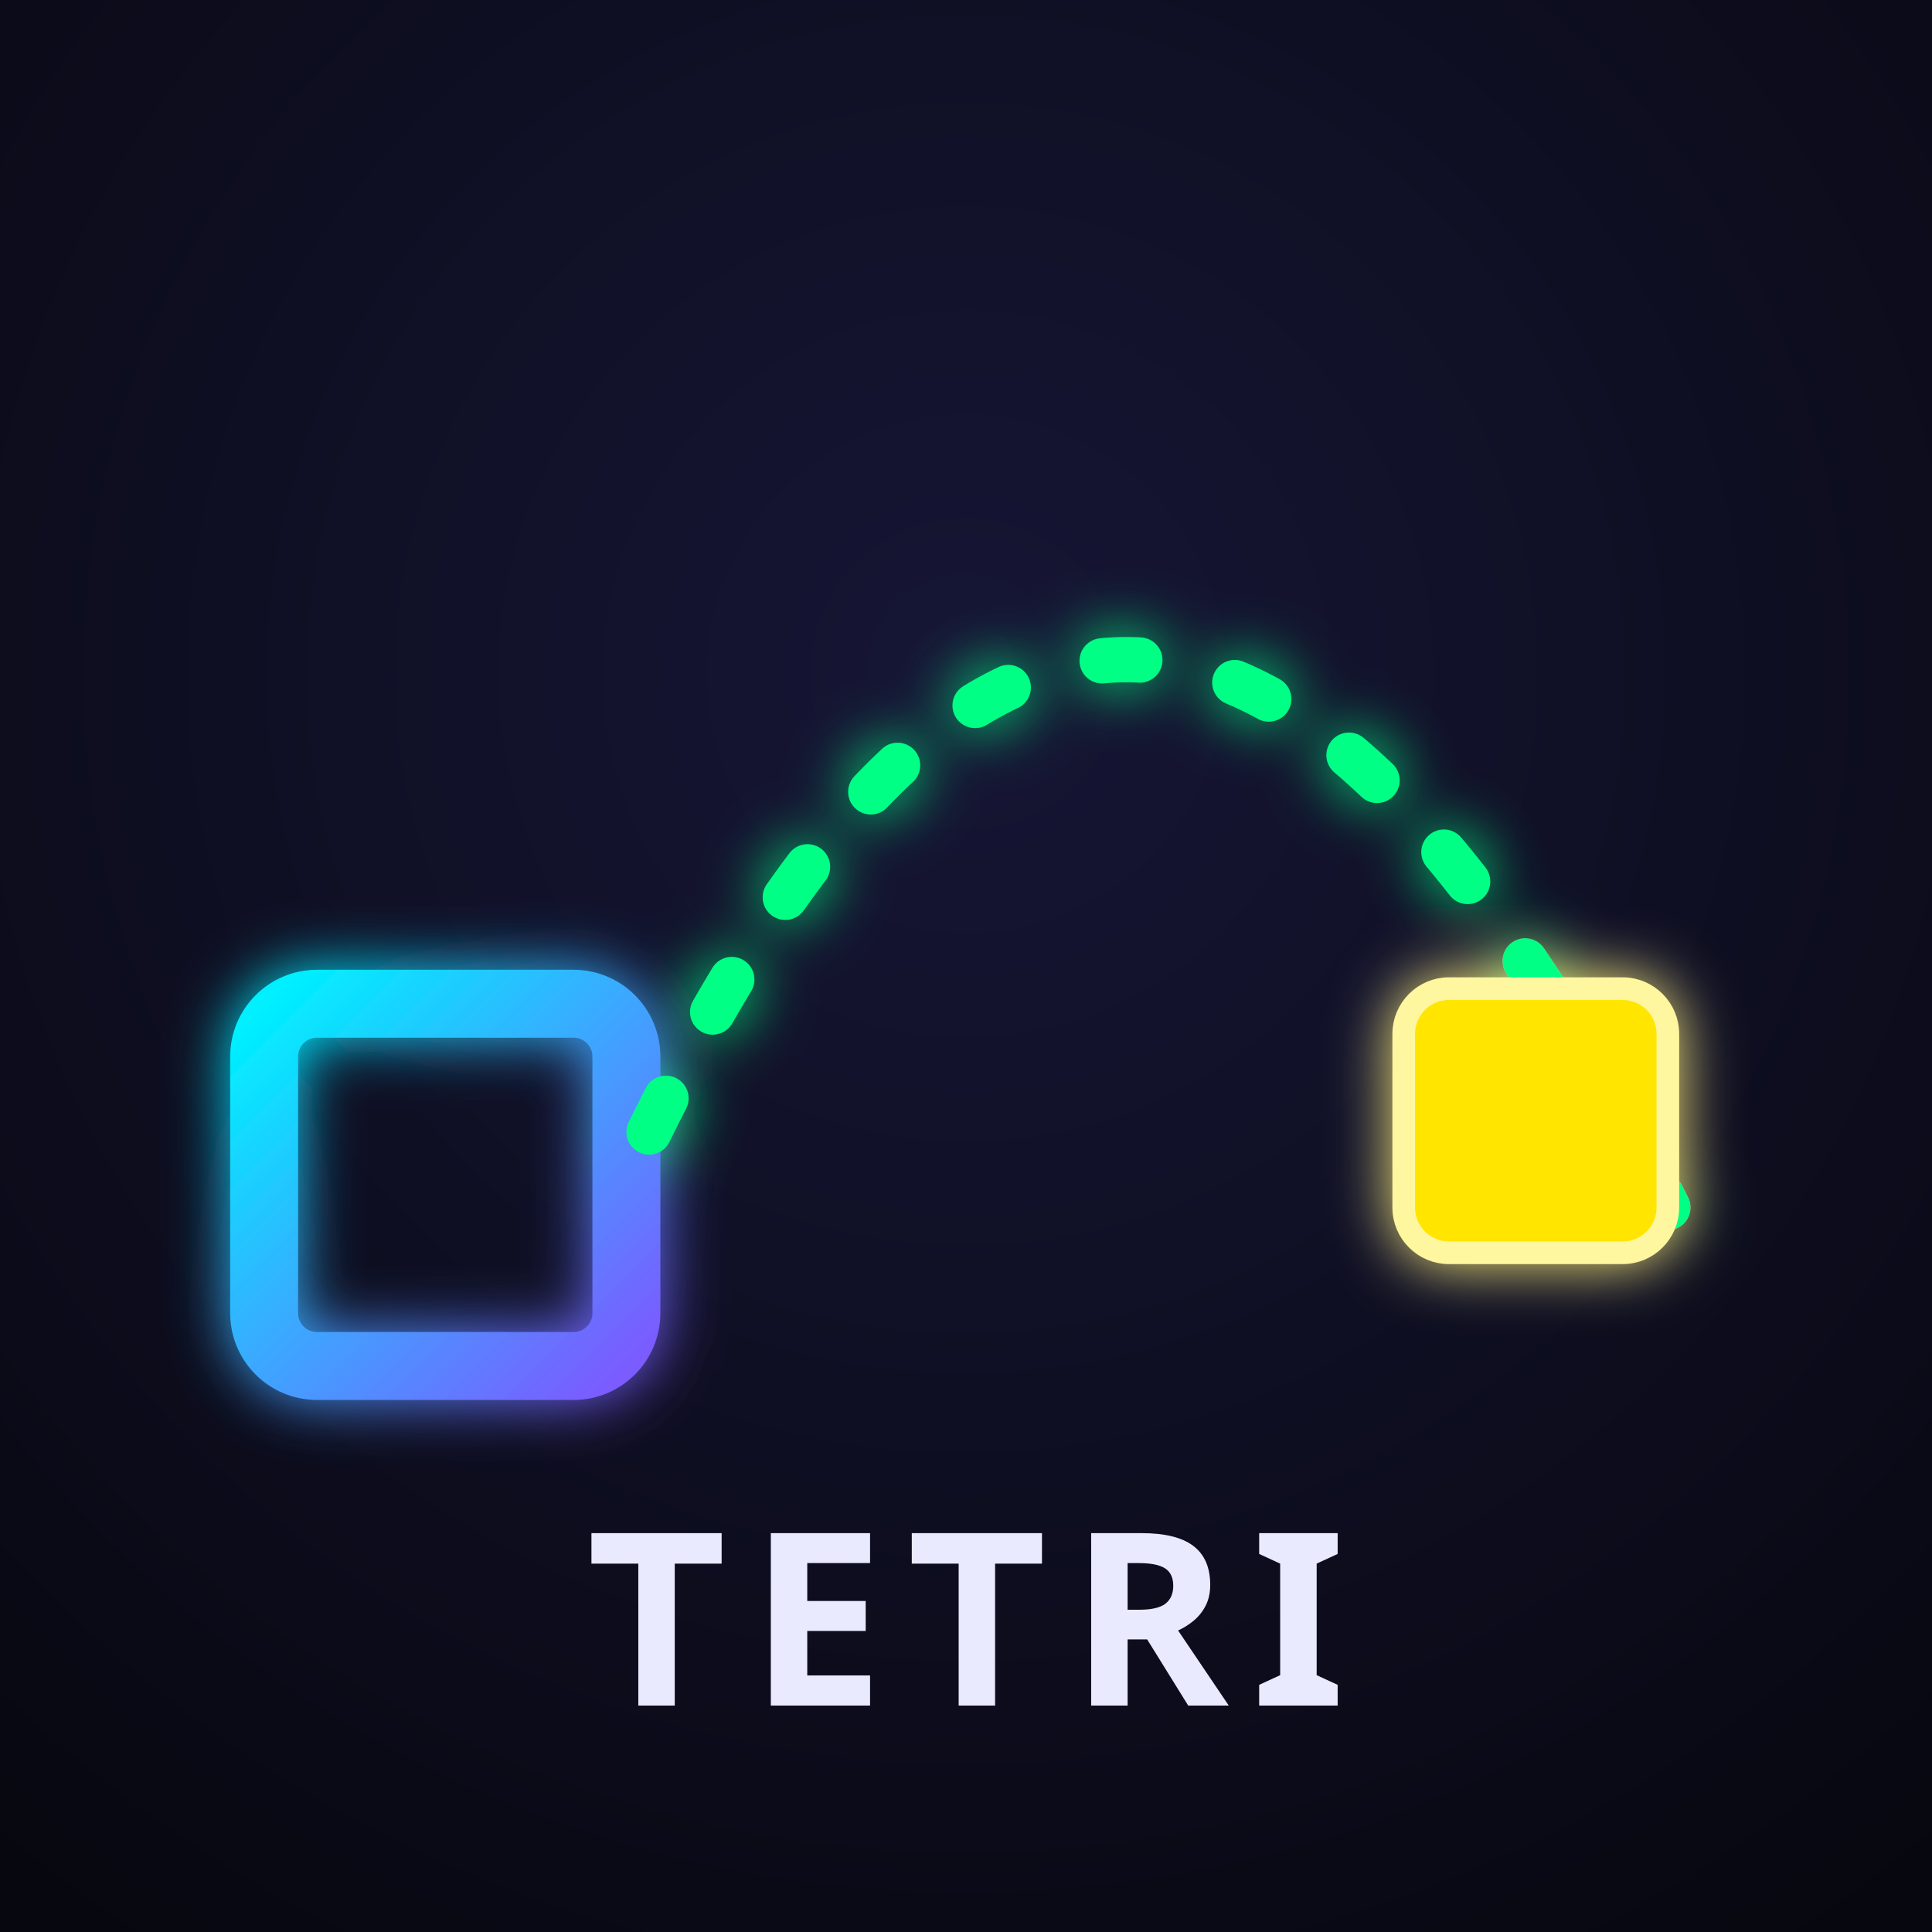
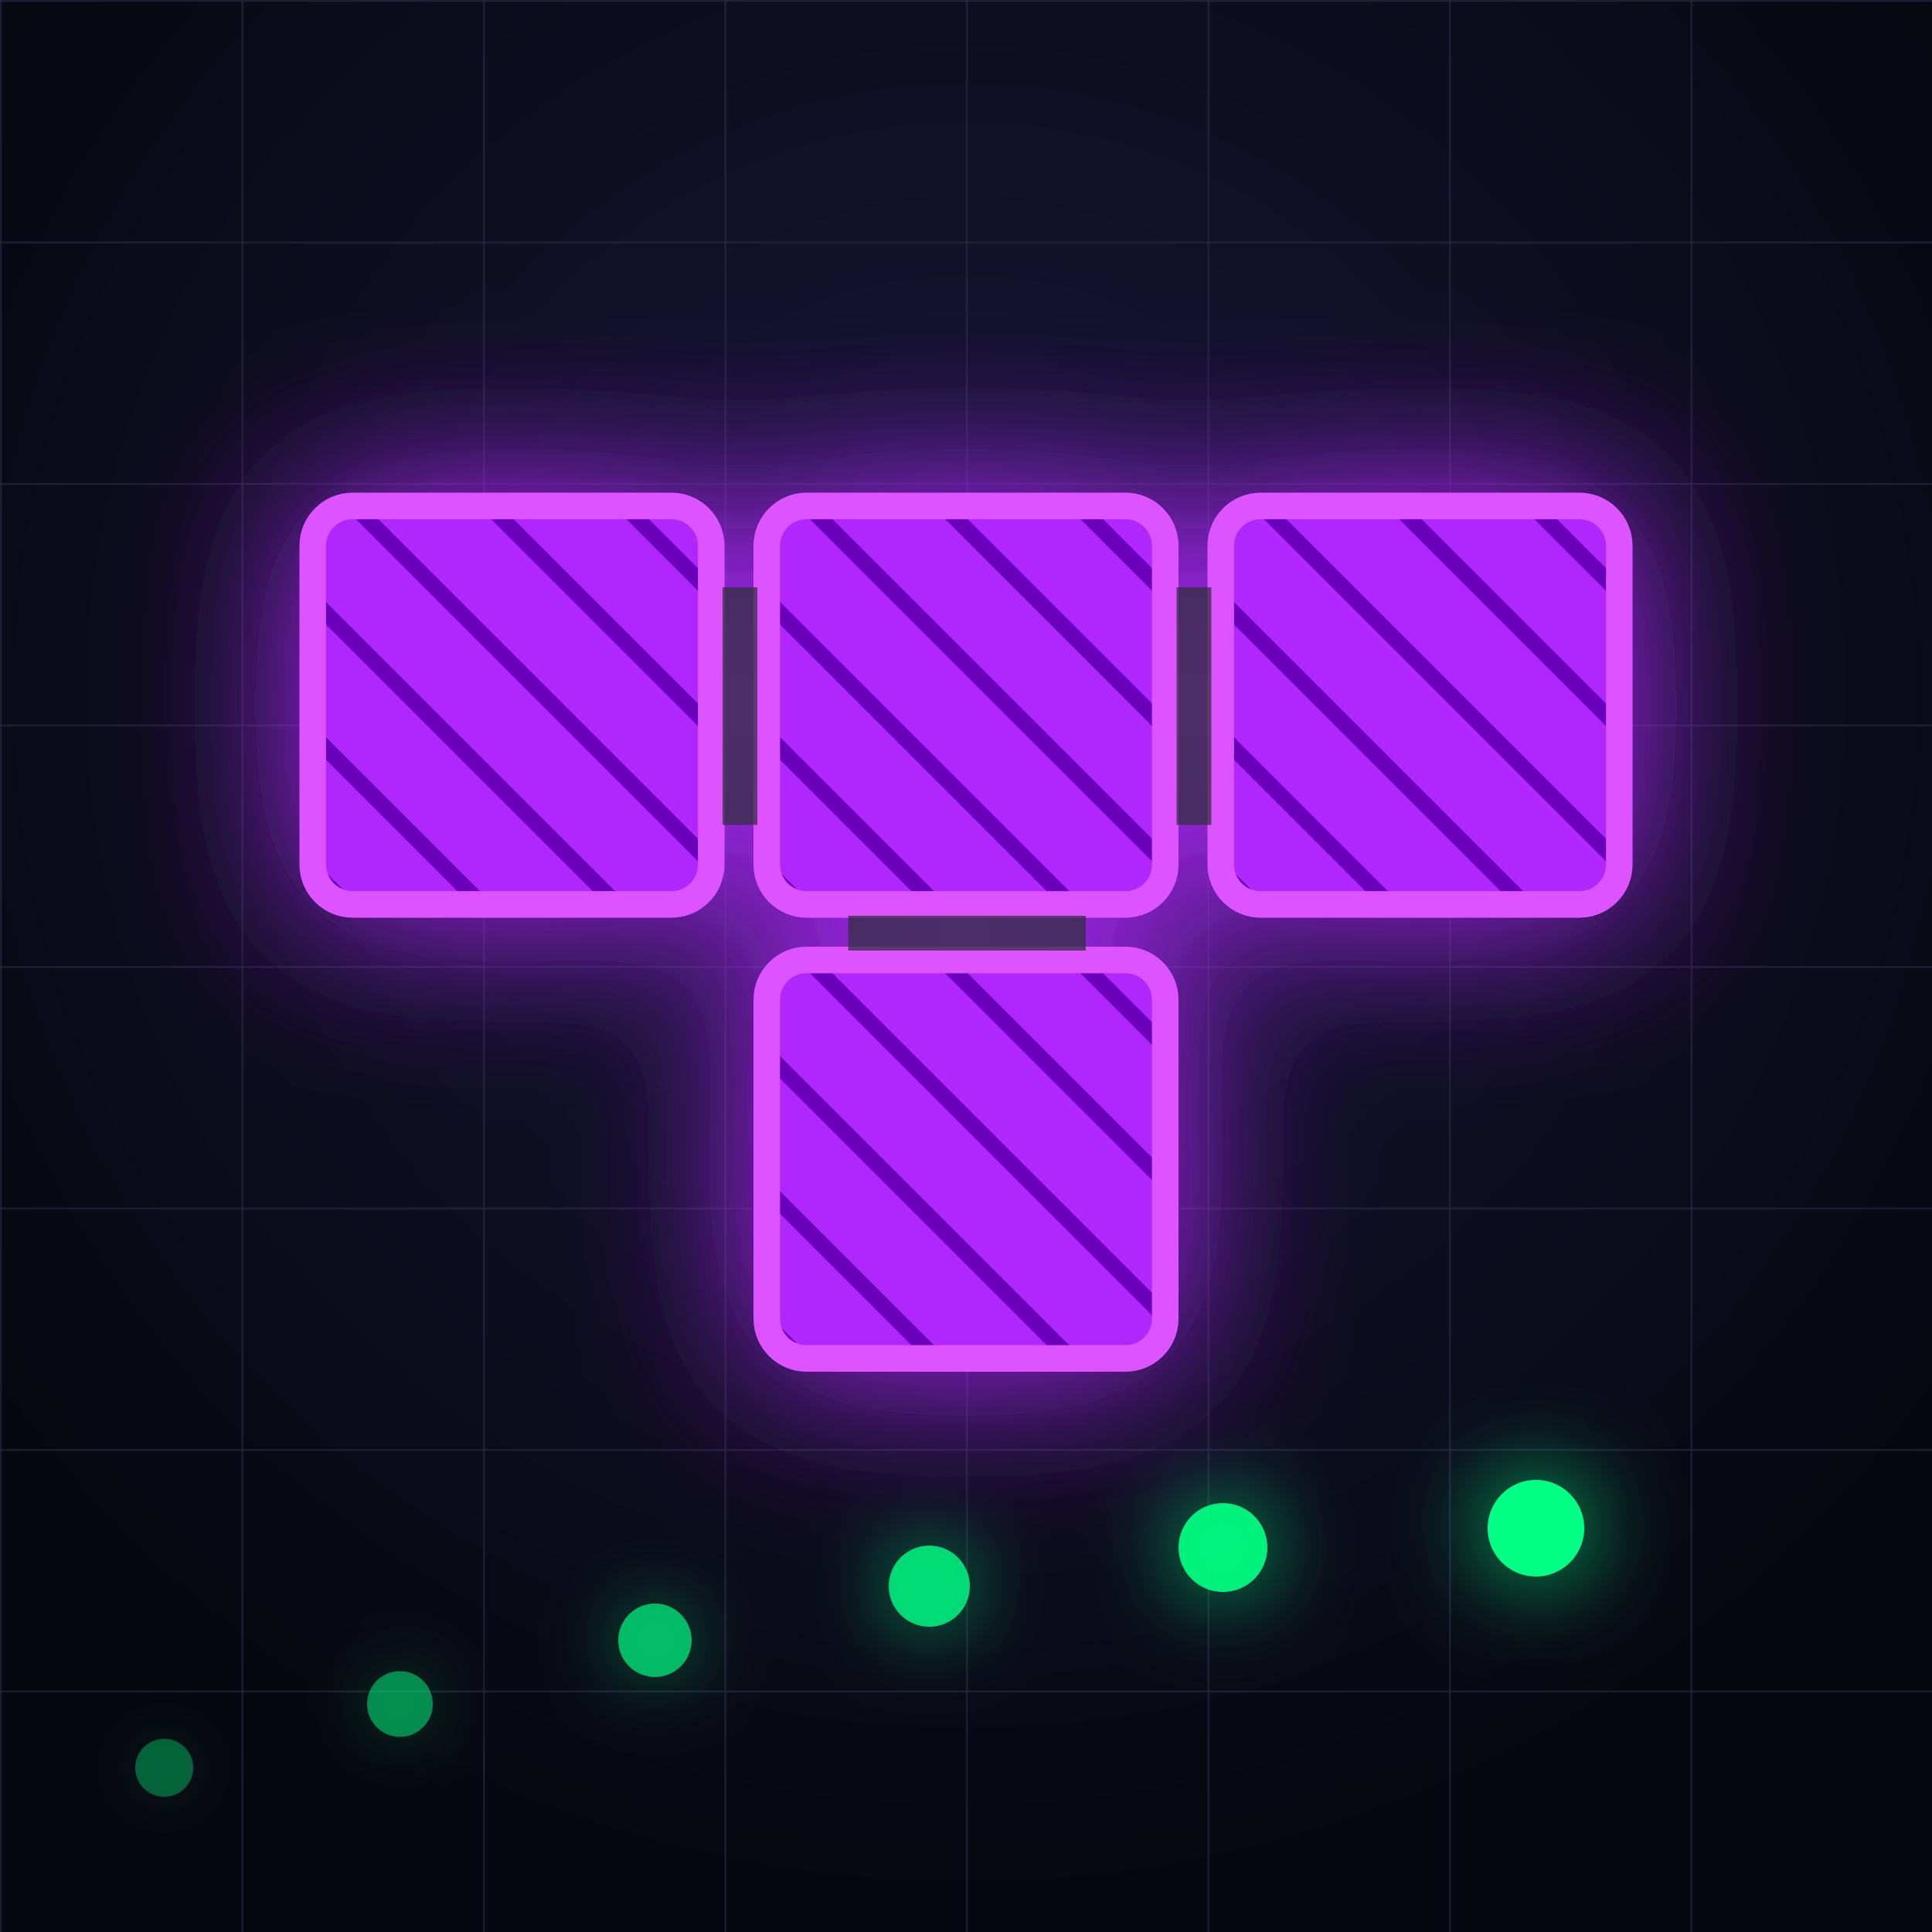
<svg xmlns="http://www.w3.org/2000/svg" viewBox="0 0 512 512" width="512" height="512">
  <defs>
-     <linearGradient id="g" x1="0" y1="0" x2="1" y2="1">
-       <stop offset="0" stop-color="#00f0ff" />
-       <stop offset="1" stop-color="#7a5cff" />
-     </linearGradient>
-     <radialGradient id="bg" cx="50%" cy="35%" r="80%">
-       <stop offset="0" stop-color="#161636" />
-       <stop offset="1" stop-color="#07070f" />
+     <radialGradient id="bg" cx="256" cy="184.32" r="415.825" gradientUnits="userSpaceOnUse">
+       <stop offset="0" stop-color="#17173a" />
+       <stop offset="0.78" stop-color="#07070f" />
    </radialGradient>
-     <filter id="glow" x="-30%" y="-30%" width="160%" height="160%">
-       <feGaussianBlur stdDeviation="8" result="b" />
-       <feMerge>
-         <feMergeNode in="b" />
-         <feMergeNode in="SourceGraphic" />
-       </feMerge>
+     <pattern id="grid" width="64" height="64" patternUnits="userSpaceOnUse">
+       <rect width="64" height="0.5" fill="#2e2e4a" fill-opacity="0.55" />
+       <rect width="0.5" height="64" fill="#2e2e4a" fill-opacity="0.55" />
+     </pattern>
+     <pattern id="hatch" width="25.344" height="25.344" patternUnits="userSpaceOnUse" patternTransform="rotate(45) translate(0 15.5)">
+       <rect width="25.344" height="25.344" fill="#b026ff" />
+       <rect width="25.344" height="4.224" fill="#6a00b9" />
+     </pattern>
+     <filter id="tileGlow" x="-70%" y="-70%" width="240%" height="240%">
+       <feDropShadow dx="0" dy="0" stdDeviation="22.528" flood-color="#b026ff" flood-opacity="1" />
+     </filter>
+     <filter id="dg0" x="-200%" y="-200%" width="500%" height="500%">
+       <feDropShadow dx="0" dy="0" stdDeviation="7.68" flood-color="#00ff85" flood-opacity="0.32" />
+     </filter>
+     <filter id="dg1" x="-200%" y="-200%" width="500%" height="500%">
+       <feDropShadow dx="0" dy="0" stdDeviation="8.704" flood-color="#00ff85" flood-opacity="0.45" />
+     </filter>
+     <filter id="dg2" x="-200%" y="-200%" width="500%" height="500%">
+       <feDropShadow dx="0" dy="0" stdDeviation="9.728" flood-color="#00ff85" flood-opacity="0.61" />
+     </filter>
+     <filter id="dg3" x="-200%" y="-200%" width="500%" height="500%">
+       <feDropShadow dx="0" dy="0" stdDeviation="10.752" flood-color="#00ff85" flood-opacity="0.74" />
+     </filter>
+     <filter id="dg4" x="-200%" y="-200%" width="500%" height="500%">
+       <feDropShadow dx="0" dy="0" stdDeviation="11.776" flood-color="#00ff85" flood-opacity="0.83" />
+     </filter>
+     <filter id="dg5" x="-200%" y="-200%" width="500%" height="500%">
+       <feDropShadow dx="0" dy="0" stdDeviation="12.8" flood-color="#00ff85" flood-opacity="0.9" />
    </filter>
  </defs>
  <rect width="512" height="512" fill="url(#bg)" />
-   <g filter="url(#glow)" fill="none" stroke-linejoin="round">
-     <rect x="70" y="266" width="96" height="96" rx="14" stroke="url(#g)" stroke-width="18" />
-     <path d="M172 300 Q300 40 442 320" stroke="#00ff85" stroke-width="12" stroke-dasharray="10 26" stroke-linecap="round" />
-     <rect x="372" y="262" width="70" height="70" rx="12" fill="#ffe500" stroke="#fff6a0" stroke-width="6" />
+   <rect width="512" height="512" fill="url(#grid)" />
+   <g filter="url(#tileGlow)">
+     <g transform="translate(79.36 130.56)">
+       <rect x="3.52" y="3.52" width="105.6" height="105.6" rx="10.56" fill="url(#hatch)" stroke="#dd53ff" stroke-width="7.04" />
+     </g>
+     <g transform="translate(199.68 130.56)">
+       <rect x="3.52" y="3.52" width="105.6" height="105.6" rx="10.56" fill="url(#hatch)" stroke="#dd53ff" stroke-width="7.04" />
+     </g>
+     <g transform="translate(320 130.56)">
+       <rect x="3.52" y="3.52" width="105.6" height="105.6" rx="10.56" fill="url(#hatch)" stroke="#dd53ff" stroke-width="7.04" />
+     </g>
+     <g transform="translate(199.68 250.88)">
+       <rect x="3.52" y="3.52" width="105.6" height="105.6" rx="10.56" fill="url(#hatch)" stroke="#dd53ff" stroke-width="7.04" />
+     </g>
  </g>
-   <text x="256" y="452" text-anchor="middle" font-family="Orbitron, sans-serif" font-weight="900" font-size="64" letter-spacing="6" fill="#eaeaff">TETRI</text>
+   <g fill="#2f313c" fill-opacity="0.73">
+     <rect x="191.488" y="155.648" width="9.216" height="62.976" />
+     <rect x="311.808" y="155.648" width="9.216" height="62.976" />
+     <rect x="224.768" y="242.688" width="62.976" height="9.216" />
+   </g>
+   <circle cx="43.52" cy="468.48" r="7.68" fill="#00ff85" fill-opacity="0.35" filter="url(#dg0)" />
+   <circle cx="105.984" cy="451.584" r="8.704" fill="#00ff85" fill-opacity="0.5" filter="url(#dg1)" />
+   <circle cx="173.568" cy="434.688" r="9.728" fill="#00ff85" fill-opacity="0.68" filter="url(#dg2)" />
+   <circle cx="246.272" cy="420.352" r="10.752" fill="#00ff85" fill-opacity="0.82" filter="url(#dg3)" />
+   <circle cx="324.096" cy="410.112" r="11.776" fill="#00ff85" fill-opacity="0.92" filter="url(#dg4)" />
+   <circle cx="407.04" cy="404.992" r="12.8" fill="#00ff85" fill-opacity="1.0" filter="url(#dg5)" />
</svg>
